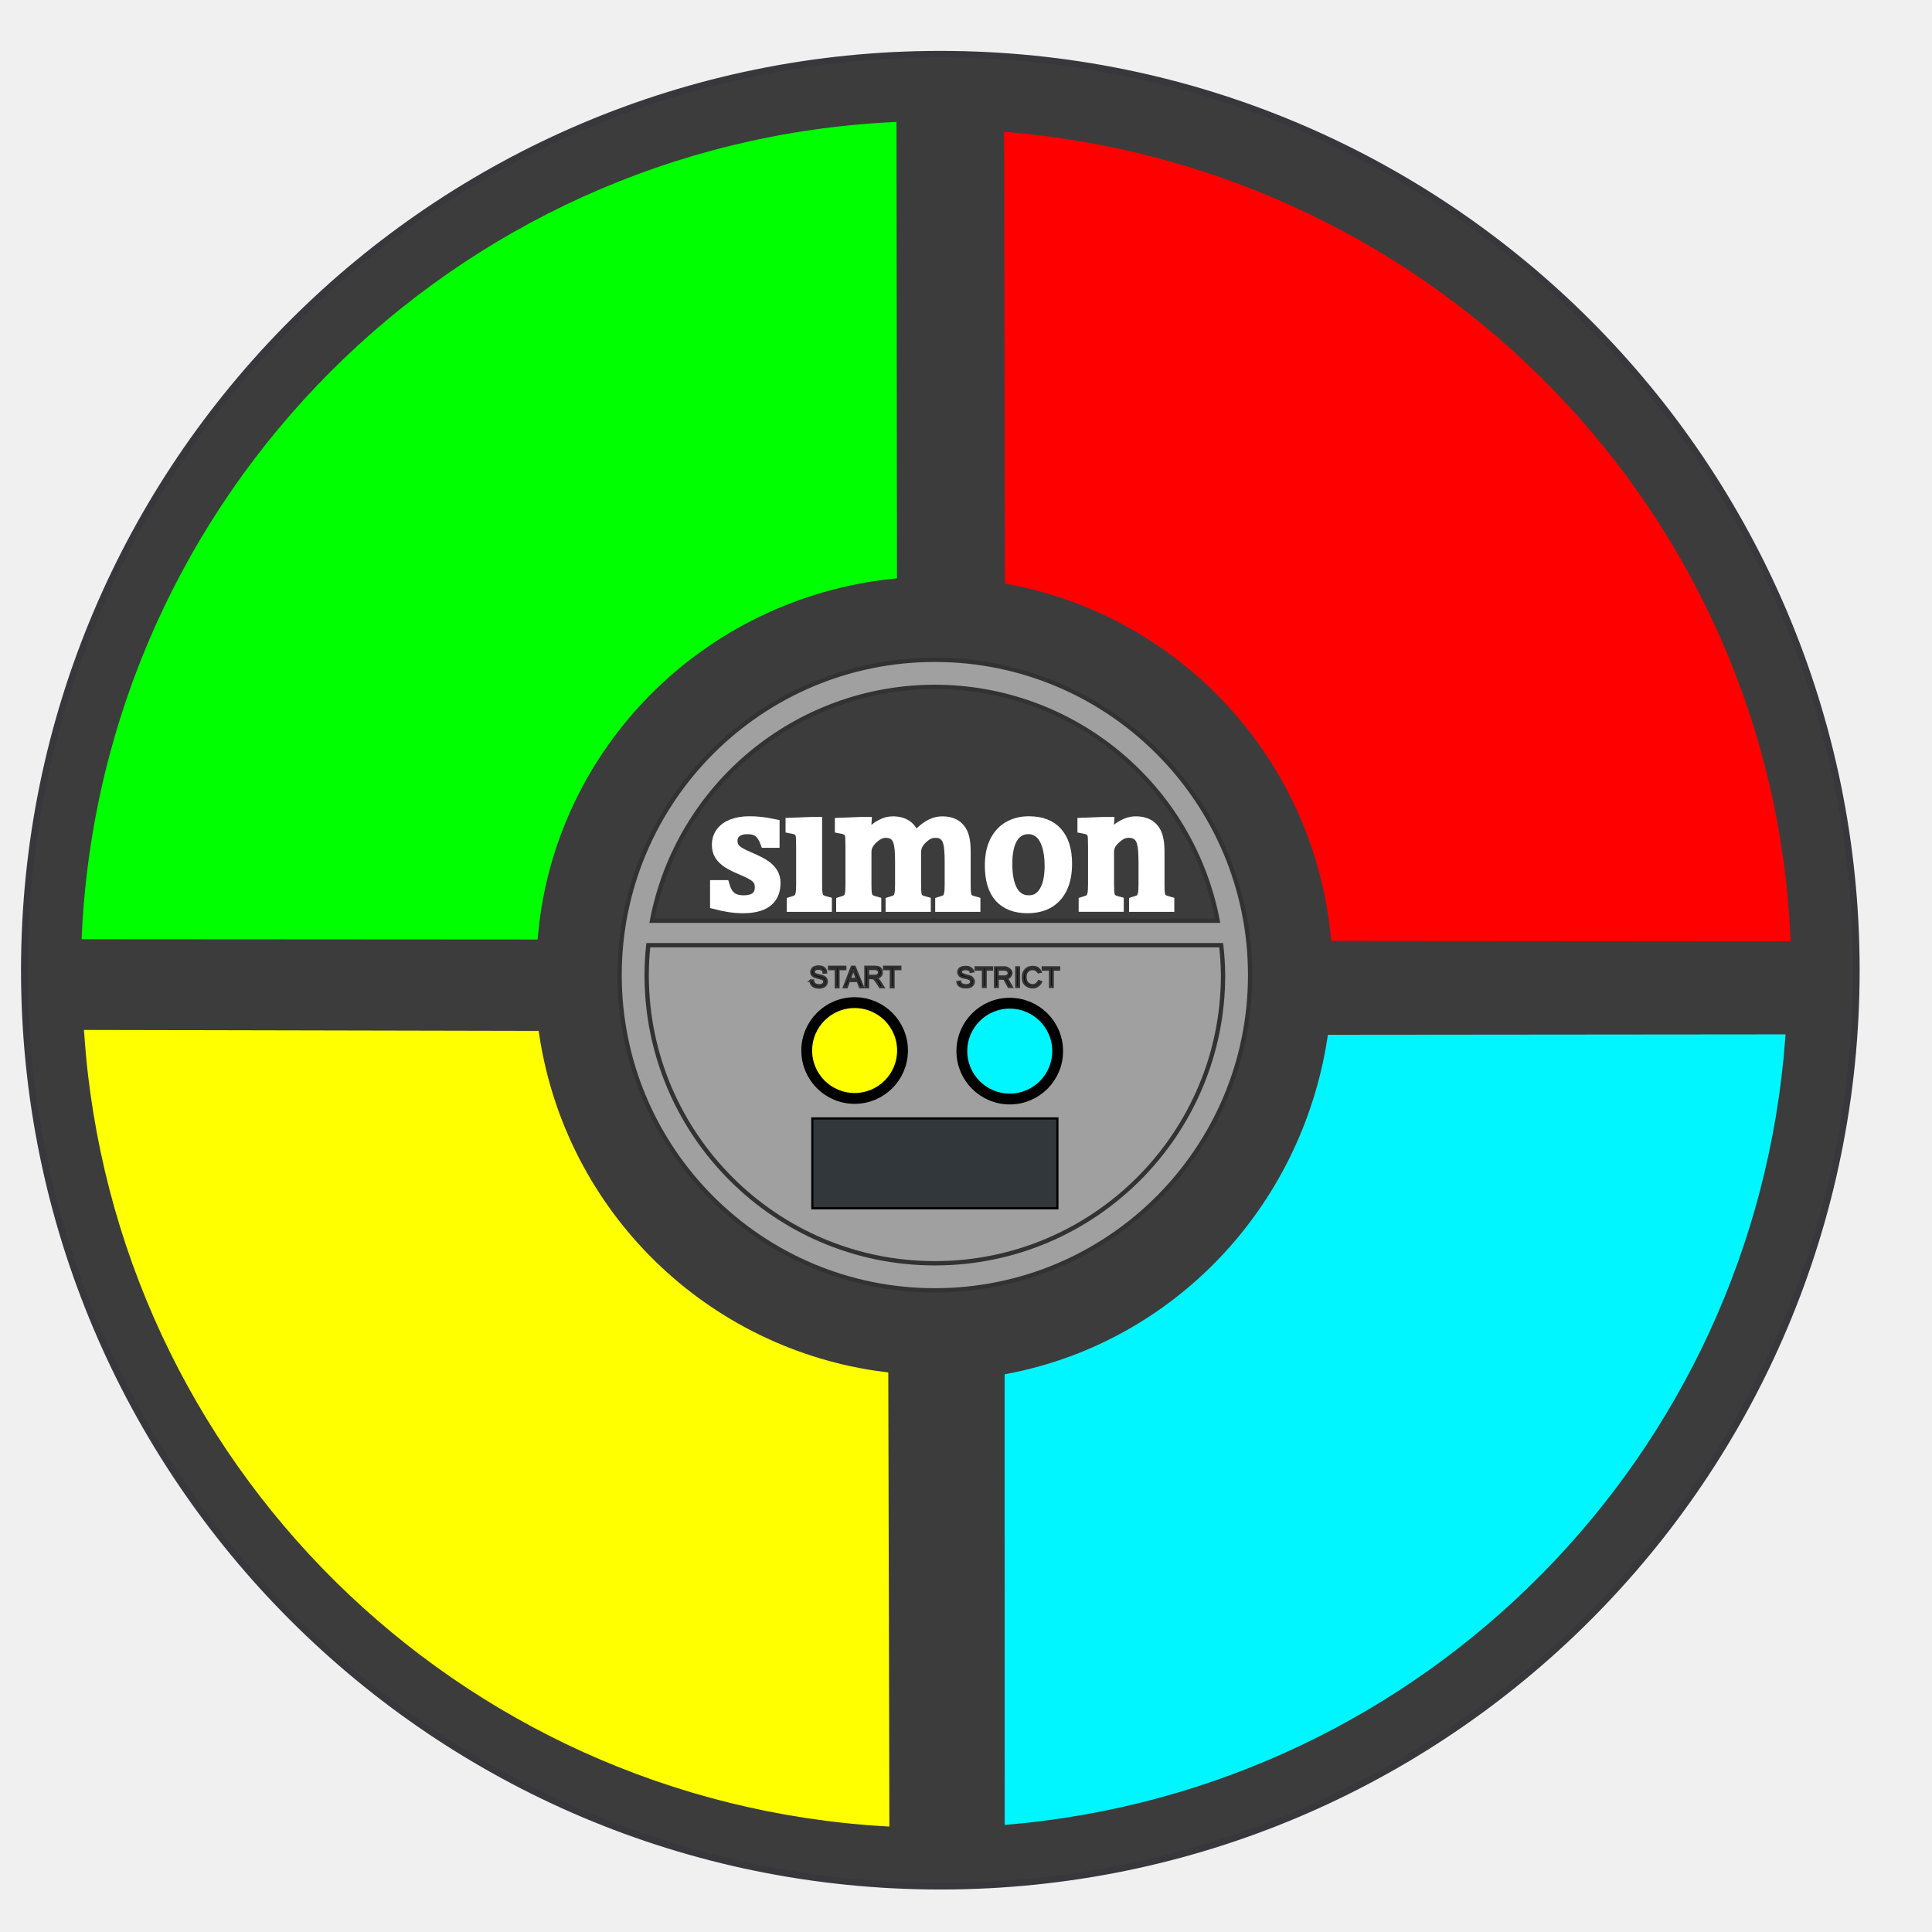
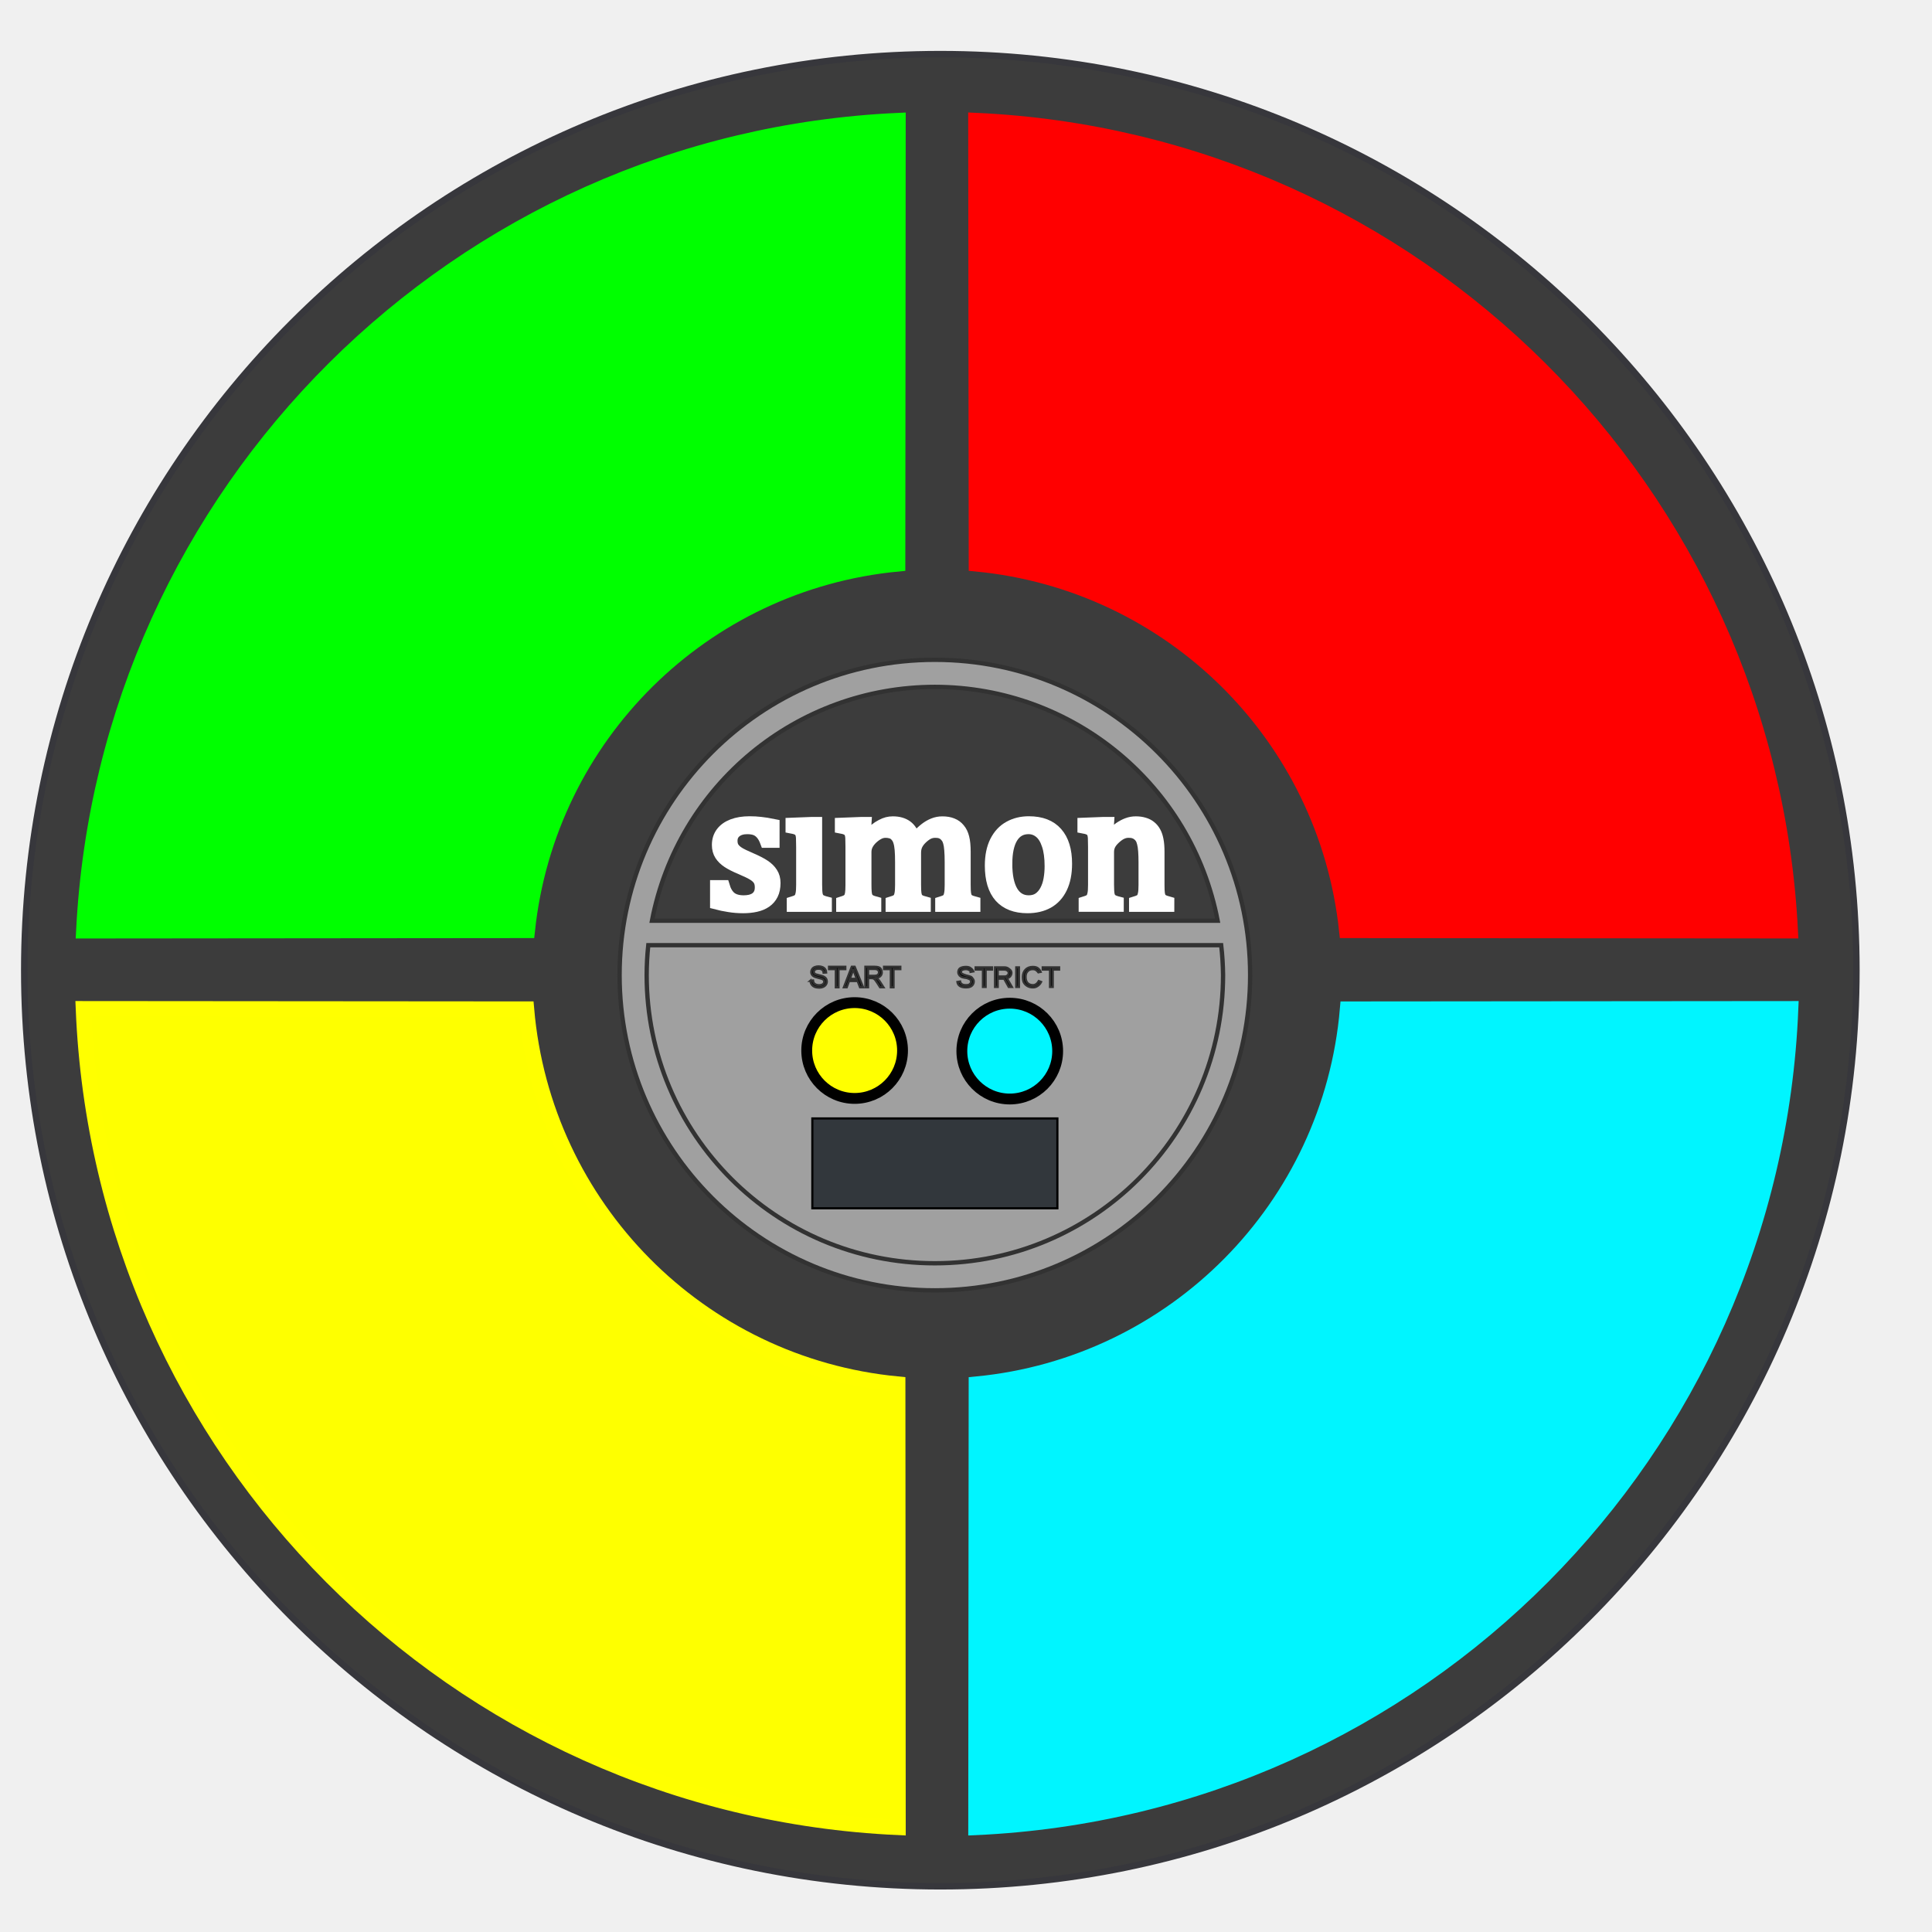
<svg xmlns="http://www.w3.org/2000/svg" width="250" height="250" viewBox="0 0 66.146 66.146" version="1.1" id="svg8">
  <defs id="defs2" />
  <g id="layer1" transform="translate(0,-230.8542)">
    <circle style="fill:#3c3c3c;fill-opacity:1;stroke:#37373c;stroke-width:0.221;stroke-miterlimit:4;stroke-dasharray:none;stroke-opacity:1" id="path5173" cx="32.194" cy="264.071" r="31.364" />
    <circle style="fill:#a0a0a0;fill-opacity:1;stroke:#323232;stroke-width:0.148;stroke-miterlimit:4;stroke-dasharray:none;stroke-opacity:1" id="path5197" cx="32.007" cy="264.238" r="10.794" />
    <path style="fill:#3c3c3c;fill-opacity:1;stroke:#323232;stroke-width:0.148;stroke-miterlimit:4;stroke-dasharray:none;stroke-opacity:1" d="m 32.007,254.371 a 9.867,9.867 0 0 0 -9.685,8.005 h 19.367 a 9.867,9.867 0 0 0 -9.682,-8.005 z" id="path5260" />
    <path style="fill:#a0a0a0;fill-opacity:1;stroke:#323232;stroke-width:0.148;stroke-miterlimit:4;stroke-dasharray:none;stroke-opacity:1" d="m 22.195,263.215 a 9.867,9.867 0 0 0 -0.055,1.023 9.867,9.867 0 0 0 9.867,9.867 9.867,9.867 0 0 0 9.867,-9.867 9.867,9.867 0 0 0 -0.064,-1.023 z" id="path5188" />
-     <path style="fill:#00f6ff;fill-opacity:1;stroke:#00f6ff;stroke-width:0.278;stroke-miterlimit:4;stroke-dasharray:none;stroke-opacity:1" d="m 45.583,266.421 c -0.906,5.863 -5.331,10.509 -11.048,11.6 l 0.002,15.162 c 14.185,-1.239 25.382,-12.576 26.446,-26.776 z" id="colorButton2" />
-     <path style="fill:#ffff00;fill-opacity:1;stroke:#ffff00;stroke-width:0.277;stroke-miterlimit:4;stroke-dasharray:none;stroke-opacity:1" d="m 18.323,266.288 c 0.918,6.13 5.801,10.902 11.951,11.678 l 0.037,15.278 C 15.722,292.391 4.036,280.834 3.022,266.255 Z" id="colorButton3" />
-     <path style="fill:#00ff00;fill-opacity:1;stroke:#00ff00;stroke-width:0.332;stroke-miterlimit:4;stroke-dasharray:none;stroke-opacity:1" d="M 2.967,262.844 C 3.684,247.916 15.602,235.963 30.528,235.202 l 0.016,15.303 c -6.548,0.691 -11.693,5.86 -12.29,12.349 z" id="colorButton4" />
    <circle style="fill:#00f6ff;fill-opacity:1;stroke:#000000;stroke-width:0.371;stroke-miterlimit:4;stroke-dasharray:none;stroke-opacity:1" id="strictButton" cx="34.571" cy="266.841" r="1.64" />
    <circle style="fill:#ffff00;fill-opacity:1;stroke:#000000;stroke-width:0.371;stroke-miterlimit:4;stroke-dasharray:none;stroke-opacity:1" id="startButton" cx="29.26" cy="266.821" r="1.64" />
    <rect style="fill:#32373c;fill-opacity:1;stroke:#000000;stroke-width:0.074;stroke-miterlimit:4;stroke-dasharray:none;stroke-opacity:1" id="scoreDisplay" width="8.39" height="3.076" x="27.812" y="269.146" />
    <text xml:space="preserve" style="font-style:normal;font-variant:normal;font-weight:normal;font-stretch:normal;font-size:10.583px;line-height:6.615px;font-family:'Segoe Script';-inkscape-font-specification:'Segoe Script';letter-spacing:0px;word-spacing:0px;fill:#000000;fill-opacity:1;stroke:none;stroke-width:0.265" x="104.51" y="170" id="text6128">
      <tspan id="tspan6126" x="104.51" y="176.011" style="stroke-width:0.265" />
    </text>
    <text xml:space="preserve" style="font-style:normal;font-variant:normal;font-weight:normal;font-stretch:normal;font-size:3.528px;line-height:6.615px;font-family:Arial;-inkscape-font-specification:'Arial, Normal';font-variant-ligatures:normal;font-variant-caps:normal;font-variant-numeric:normal;font-feature-settings:normal;text-align:start;letter-spacing:0px;word-spacing:0px;writing-mode:lr-tb;text-anchor:start;fill:#000000;fill-opacity:1;stroke:none;stroke-width:0.265" x="103.188" y="171.323" id="text6132">
      <tspan id="tspan6130" x="103.188" y="175.603" style="stroke-width:0.265" />
    </text>
    <g aria-label="START" style="font-style:normal;font-variant:normal;font-weight:normal;font-stretch:normal;font-size:3.528px;line-height:6.615px;font-family:Arial;-inkscape-font-specification:'Arial, Normal';font-variant-ligatures:normal;font-variant-caps:normal;font-variant-numeric:normal;font-feature-settings:normal;text-align:start;letter-spacing:0px;word-spacing:0px;writing-mode:lr-tb;text-anchor:start;fill:#000000;fill-opacity:1;stroke:#323232;stroke-width:0.265;stroke-miterlimit:4;stroke-dasharray:none;stroke-opacity:1" id="text6136" transform="matrix(0.2789244,0,0,0.2789244,-3.046915,216.4521)">
      <path d="m 110.404,172.011 0.315,-0.028 q 0.022,0.189 0.103,0.312 0.083,0.121 0.255,0.196 0.172,0.074 0.388,0.074 0.191,0 0.338,-0.057 0.146,-0.057 0.217,-0.155 0.072,-0.1 0.072,-0.217 0,-0.119 -0.069,-0.207 -0.069,-0.09 -0.227,-0.15 -0.102,-0.04 -0.45,-0.122 -0.348,-0.084 -0.487,-0.158 -0.181,-0.095 -0.27,-0.234 -0.088,-0.141 -0.088,-0.315 0,-0.191 0.109,-0.357 0.109,-0.167 0.317,-0.253 0.208,-0.086 0.463,-0.086 0.281,0 0.494,0.091 0.215,0.09 0.331,0.265 0.115,0.176 0.124,0.398 l -0.32,0.024 q -0.026,-0.239 -0.176,-0.362 -0.148,-0.122 -0.439,-0.122 -0.303,0 -0.443,0.112 -0.138,0.11 -0.138,0.267 0,0.136 0.098,0.224 0.097,0.088 0.503,0.181 0.408,0.091 0.56,0.16 0.22,0.102 0.326,0.258 0.105,0.155 0.105,0.358 0,0.202 -0.115,0.381 -0.115,0.177 -0.332,0.277 -0.215,0.098 -0.486,0.098 -0.343,0 -0.575,-0.1 -0.231,-0.1 -0.363,-0.3 -0.131,-0.202 -0.138,-0.455 z" style="stroke:#323232;stroke-width:0.265;stroke-miterlimit:4;stroke-dasharray:none;stroke-opacity:1" id="path6167" />
      <path d="m 113.516,172.822 v -2.227 h -0.832 v -0.298 h 2.002 v 0.298 h -0.835 v 2.227 z" style="stroke:#323232;stroke-width:0.265;stroke-miterlimit:4;stroke-dasharray:none;stroke-opacity:1" id="path6169" />
      <path d="m 114.505,172.822 0.97,-2.525 h 0.36 l 1.034,2.525 h -0.381 l -0.295,-0.765 h -1.056 l -0.277,0.765 z m 0.729,-1.037 h 0.856 l -0.264,-0.699 q -0.121,-0.319 -0.179,-0.524 -0.048,0.243 -0.136,0.482 z" style="stroke:#323232;stroke-width:0.265;stroke-miterlimit:4;stroke-dasharray:none;stroke-opacity:1" id="path6171" />
      <path d="m 117.144,172.822 v -2.525 h 1.12 q 0.338,0 0.513,0.069 0.176,0.067 0.281,0.239 0.105,0.172 0.105,0.381 0,0.269 -0.174,0.453 -0.174,0.184 -0.537,0.234 0.133,0.064 0.202,0.126 0.146,0.134 0.277,0.336 l 0.439,0.687 h -0.42 l -0.334,-0.525 q -0.146,-0.227 -0.241,-0.348 -0.095,-0.121 -0.171,-0.169 -0.074,-0.048 -0.152,-0.067 -0.057,-0.012 -0.186,-0.012 h -0.388 v 1.121 z m 0.334,-1.411 h 0.718 q 0.229,0 0.358,-0.046 0.129,-0.048 0.196,-0.152 0.067,-0.105 0.067,-0.227 0,-0.179 -0.131,-0.295 -0.129,-0.115 -0.41,-0.115 h -0.799 z" style="stroke:#323232;stroke-width:0.265;stroke-miterlimit:4;stroke-dasharray:none;stroke-opacity:1" id="path6173" />
      <path d="m 120.269,172.822 v -2.227 h -0.832 v -0.298 h 2.002 v 0.298 h -0.835 v 2.227 z" style="stroke:#323232;stroke-width:0.265;stroke-miterlimit:4;stroke-dasharray:none;stroke-opacity:1" id="path6175" />
    </g>
    <text xml:space="preserve" style="font-style:normal;font-variant:normal;font-weight:normal;font-stretch:normal;font-size:0.984px;line-height:1.845px;font-family:Arial;-inkscape-font-specification:'Arial, Normal';font-variant-ligatures:normal;font-variant-caps:normal;font-variant-numeric:normal;font-feature-settings:normal;text-align:start;letter-spacing:0px;word-spacing:0px;writing-mode:lr-tb;text-anchor:start;fill:#000000;fill-opacity:1;stroke:#323232;stroke-width:0.074;stroke-miterlimit:4;stroke-dasharray:none;stroke-opacity:1" x="32.73" y="264.645" id="text6140">
      <tspan id="tspan6138" x="32.73" y="264.645" style="stroke:#323232;stroke-width:0.074;stroke-miterlimit:4;stroke-dasharray:none;stroke-opacity:1">STRICT</tspan>
    </text>
    <g aria-label="simon" style="font-style:normal;font-variant:normal;font-weight:normal;font-stretch:normal;font-size:21.839px;line-height:10.237px;font-family:Cambria;-inkscape-font-specification:'Cambria, Normal';font-variant-ligatures:normal;font-variant-caps:normal;font-variant-numeric:normal;font-feature-settings:normal;text-align:start;letter-spacing:0px;word-spacing:0px;writing-mode:lr-tb;text-anchor:start;fill:#ffffff;fill-opacity:1;stroke:#ffffff;stroke-width:1.356;stroke-miterlimit:4;stroke-dasharray:none;stroke-opacity:1" id="text6148" transform="matrix(0.2789244,0,0,0.2789244,-3.046915,216.4521)">
      <path d="m 105.935,155.022 h -1.024 q -0.235,-0.64 -0.554,-1.002 -0.32,-0.373 -0.725,-0.522 -0.405,-0.149 -0.992,-0.149 -0.853,0 -1.365,0.405 -0.501,0.395 -0.501,1.088 0,0.491 0.203,0.81 0.203,0.32 0.629,0.597 0.427,0.277 1.504,0.736 1.088,0.469 1.674,0.864 0.597,0.395 0.928,0.917 0.341,0.523 0.341,1.248 0,0.842 -0.288,1.418 -0.288,0.576 -0.81,0.938 -0.523,0.363 -1.248,0.522 -0.714,0.16 -1.568,0.16 -0.896,0 -1.738,-0.139 -0.842,-0.128 -1.642,-0.341 v -2.229 h 1.045 q 0.288,0.981 0.853,1.429 0.565,0.437 1.557,0.437 0.384,0 0.746,-0.075 0.373,-0.085 0.661,-0.267 0.288,-0.192 0.459,-0.512 0.171,-0.32 0.171,-0.8 0,-0.544 -0.213,-0.885 -0.213,-0.341 -0.661,-0.618 -0.448,-0.288 -1.578,-0.768 -0.97,-0.405 -1.557,-0.789 -0.586,-0.384 -0.928,-0.906 -0.331,-0.523 -0.331,-1.237 0,-0.874 0.469,-1.514 0.48,-0.65 1.376,-0.992 0.896,-0.341 2.101,-0.341 0.704,0 1.354,0.075 0.661,0.064 1.653,0.267 z" style="fill:#ffffff;fill-opacity:1;stroke:#ffffff;stroke-width:1.356;stroke-miterlimit:4;stroke-dasharray:none;stroke-opacity:1" id="path6150" />
      <path style="fill:#3c3c3c;fill-opacity:1;stroke:#ffffff;stroke-width:0;stroke-miterlimit:4;stroke-dasharray:none;stroke-opacity:1" d="m 111.224,148.507 v 2.069 h -1.962 v -2.069 z" id="path6163" />
      <path style="fill:#ffffff;fill-opacity:1;stroke:#ffffff;stroke-width:1.356;stroke-miterlimit:4;stroke-dasharray:none;stroke-opacity:1" d="m 108.174,162.358 q 0.416,-0.128 0.586,-0.224 0.181,-0.096 0.299,-0.267 0.128,-0.171 0.192,-0.523 0.075,-0.352 0.075,-1.098 v -4.649 q 0,-0.682 -0.021,-1.098 -0.021,-0.416 -0.149,-0.661 -0.128,-0.256 -0.395,-0.373 -0.256,-0.128 -0.736,-0.213 v -0.565 l 2.485,-0.096 h 0.65 v 7.624 q 0,0.917 0.085,1.28 0.085,0.352 0.32,0.544 0.245,0.181 0.789,0.32 v 0.523 h -4.18 z" id="path6152" />
      <path d="m 117.11,154.329 0.149,0.043 q 0.64,-0.64 1.045,-0.96 0.416,-0.331 0.8,-0.523 0.384,-0.203 0.714,-0.288 0.341,-0.085 0.693,-0.085 1.066,0 1.738,0.491 0.672,0.491 0.928,1.504 0.8,-0.81 1.29,-1.194 0.501,-0.384 1.013,-0.586 0.522,-0.213 1.12,-0.213 0.714,0 1.226,0.213 0.522,0.203 0.874,0.64 0.363,0.427 0.522,1.077 0.171,0.65 0.171,1.749 v 4.02 q 0,0.81 0.053,1.12 0.053,0.309 0.149,0.48 0.107,0.171 0.309,0.299 0.203,0.117 0.682,0.245 v 0.523 h -4.191 v -0.523 q 0.416,-0.128 0.597,-0.224 0.181,-0.096 0.299,-0.267 0.128,-0.171 0.192,-0.523 0.075,-0.363 0.075,-1.088 v -2.794 q 0,-0.906 -0.053,-1.493 -0.043,-0.597 -0.149,-0.949 -0.096,-0.352 -0.245,-0.554 -0.139,-0.203 -0.32,-0.352 -0.181,-0.149 -0.427,-0.235 -0.245,-0.085 -0.65,-0.085 -0.427,0 -0.8,0.171 -0.363,0.171 -0.8,0.576 -0.427,0.405 -0.618,0.821 -0.192,0.405 -0.192,0.96 v 3.892 q 0,0.81 0.053,1.12 0.053,0.309 0.149,0.48 0.107,0.171 0.309,0.299 0.203,0.117 0.682,0.245 v 0.523 h -4.191 v -0.523 q 0.416,-0.128 0.597,-0.224 0.181,-0.096 0.299,-0.267 0.128,-0.171 0.192,-0.523 0.075,-0.363 0.075,-1.088 v -2.794 q 0,-0.949 -0.053,-1.546 -0.053,-0.597 -0.171,-0.96 -0.107,-0.363 -0.288,-0.586 -0.171,-0.224 -0.352,-0.341 -0.181,-0.117 -0.427,-0.171 -0.245,-0.064 -0.554,-0.064 -0.437,0 -0.821,0.203 -0.384,0.192 -0.789,0.565 -0.395,0.373 -0.597,0.778 -0.203,0.405 -0.203,0.874 v 3.999 q 0,0.608 0.032,0.928 0.032,0.32 0.096,0.501 0.075,0.181 0.181,0.299 0.107,0.107 0.299,0.213 0.203,0.096 0.597,0.203 v 0.523 h -4.18 v -0.523 q 0.405,-0.128 0.576,-0.224 0.181,-0.096 0.309,-0.267 0.128,-0.171 0.192,-0.523 0.064,-0.352 0.064,-1.098 v -4.649 q 0,-0.682 -0.021,-1.098 -0.021,-0.416 -0.149,-0.661 -0.128,-0.256 -0.395,-0.373 -0.256,-0.128 -0.736,-0.213 v -0.565 l 2.495,-0.096 h 0.65 z" style="fill:#ffffff;fill-opacity:1;stroke:#ffffff;stroke-width:1.356;stroke-miterlimit:4;stroke-dasharray:none;stroke-opacity:1" id="path6154" />
      <path d="m 137.04,163.051 q -2.218,0 -3.391,-1.301 -1.162,-1.312 -1.162,-3.871 0,-1.759 0.608,-2.975 0.618,-1.216 1.685,-1.802 1.066,-0.597 2.431,-0.597 2.282,0 3.455,1.333 1.173,1.322 1.173,3.807 0,1.77 -0.586,2.986 -0.586,1.216 -1.663,1.823 -1.077,0.597 -2.549,0.597 z m -2.538,-5.396 q 0,2.197 0.693,3.38 0.704,1.173 2.005,1.173 0.714,0 1.216,-0.341 0.501,-0.352 0.81,-0.938 0.32,-0.586 0.459,-1.354 0.139,-0.778 0.139,-1.621 0,-1.568 -0.352,-2.602 -0.341,-1.034 -0.938,-1.514 -0.597,-0.491 -1.365,-0.491 -1.29,0 -1.983,1.12 -0.682,1.12 -0.682,3.188 z" style="fill:#ffffff;fill-opacity:1;stroke:#ffffff;stroke-width:1.356;stroke-miterlimit:4;stroke-dasharray:none;stroke-opacity:1" id="path6156" />
      <path d="m 154.389,162.881 h -4.201 v -0.523 q 0.416,-0.128 0.597,-0.224 0.181,-0.096 0.299,-0.267 0.128,-0.171 0.192,-0.523 0.075,-0.363 0.075,-1.088 v -2.794 q 0,-0.746 -0.043,-1.354 -0.043,-0.608 -0.149,-0.992 -0.096,-0.395 -0.245,-0.608 -0.139,-0.224 -0.341,-0.373 -0.192,-0.16 -0.448,-0.245 -0.256,-0.096 -0.672,-0.096 -0.416,0 -0.789,0.171 -0.373,0.16 -0.821,0.565 -0.448,0.405 -0.65,0.8 -0.203,0.395 -0.203,0.906 v 3.977 q 0,0.917 0.085,1.28 0.085,0.352 0.32,0.544 0.245,0.181 0.789,0.32 v 0.523 H 144.003 v -0.523 q 0.416,-0.128 0.586,-0.224 0.181,-0.096 0.299,-0.267 0.128,-0.171 0.192,-0.523 0.075,-0.352 0.075,-1.098 v -4.649 q 0,-0.682 -0.021,-1.098 -0.021,-0.416 -0.149,-0.661 -0.128,-0.256 -0.395,-0.373 -0.256,-0.128 -0.736,-0.213 v -0.565 l 2.495,-0.096 h 0.65 l -0.117,1.738 0.149,0.043 q 0.789,-0.8 1.269,-1.141 0.491,-0.341 0.981,-0.522 0.501,-0.192 1.056,-0.192 0.576,0 1.024,0.139 0.459,0.128 0.8,0.405 0.352,0.277 0.576,0.693 0.224,0.405 0.331,0.981 0.117,0.576 0.117,1.461 v 4.02 q 0,0.736 0.043,1.066 0.043,0.331 0.149,0.512 0.107,0.181 0.309,0.309 0.203,0.117 0.704,0.256 z" style="fill:#ffffff;fill-opacity:1;stroke:#ffffff;stroke-width:1.356;stroke-miterlimit:4;stroke-dasharray:none;stroke-opacity:1" id="path6158" />
    </g>
-     <path style="fill:#ff0000;fill-opacity:1;stroke:#ff0000;stroke-width:0.273;stroke-miterlimit:4;stroke-dasharray:none;stroke-opacity:1" d="m 34.516,235.516 c 14.59,1.243 25.989,12.975 26.647,27.426 l -15.463,-0.012 c -0.583,-6.102 -5.134,-11.082 -11.159,-12.211 z" id="colorButton1" />
+     <path style="fill:#00f5ff;fill-opacity:1;stroke:#00f5ff;stroke-width:0.529;stroke-miterlimit:4;stroke-dasharray:none;stroke-opacity:1" d="m 61.305,265.392 c -0.618,15.163 -12.73,27.335 -27.89,28.027 l 0.014,-15.174 c 6.781,-0.651 12.128,-6.054 12.709,-12.84 z" id="colorButton2" />
+     <path style="fill:#feff00;fill-opacity:1;stroke:#ffff00;stroke-width:0.529;stroke-miterlimit:4;stroke-dasharray:none;stroke-opacity:1" d="M 30.734,278.244 C 23.953,277.594 18.606,272.191 18.024,265.404 L 2.857,265.392 c 0.618,15.162 12.729,27.333 27.888,28.026 z" id="colorButton3" />
+     <path style="fill:#00ff00;fill-opacity:1;stroke:#00ff00;stroke-width:0.529;stroke-miterlimit:4;stroke-dasharray:none;stroke-opacity:1" d="m 18.052,262.707 c 0.71,-6.664 6.009,-11.908 12.679,-12.549 l 0.013,-15.174 C 15.696,235.671 3.632,247.677 2.87,262.721 Z" id="colorButton4" />
+     <path style="fill:#ff0000;fill-opacity:1;stroke:#ff0000;stroke-width:0.529;stroke-miterlimit:4;stroke-dasharray:none;stroke-opacity:1" d="m 46.11,262.707 c -0.709,-6.664 -6.009,-11.909 -12.68,-12.55 l -0.017,-15.175 c 15.05,0.686 27.117,12.691 27.879,27.737 z" id="colorButton1" />
  </g>
</svg>
